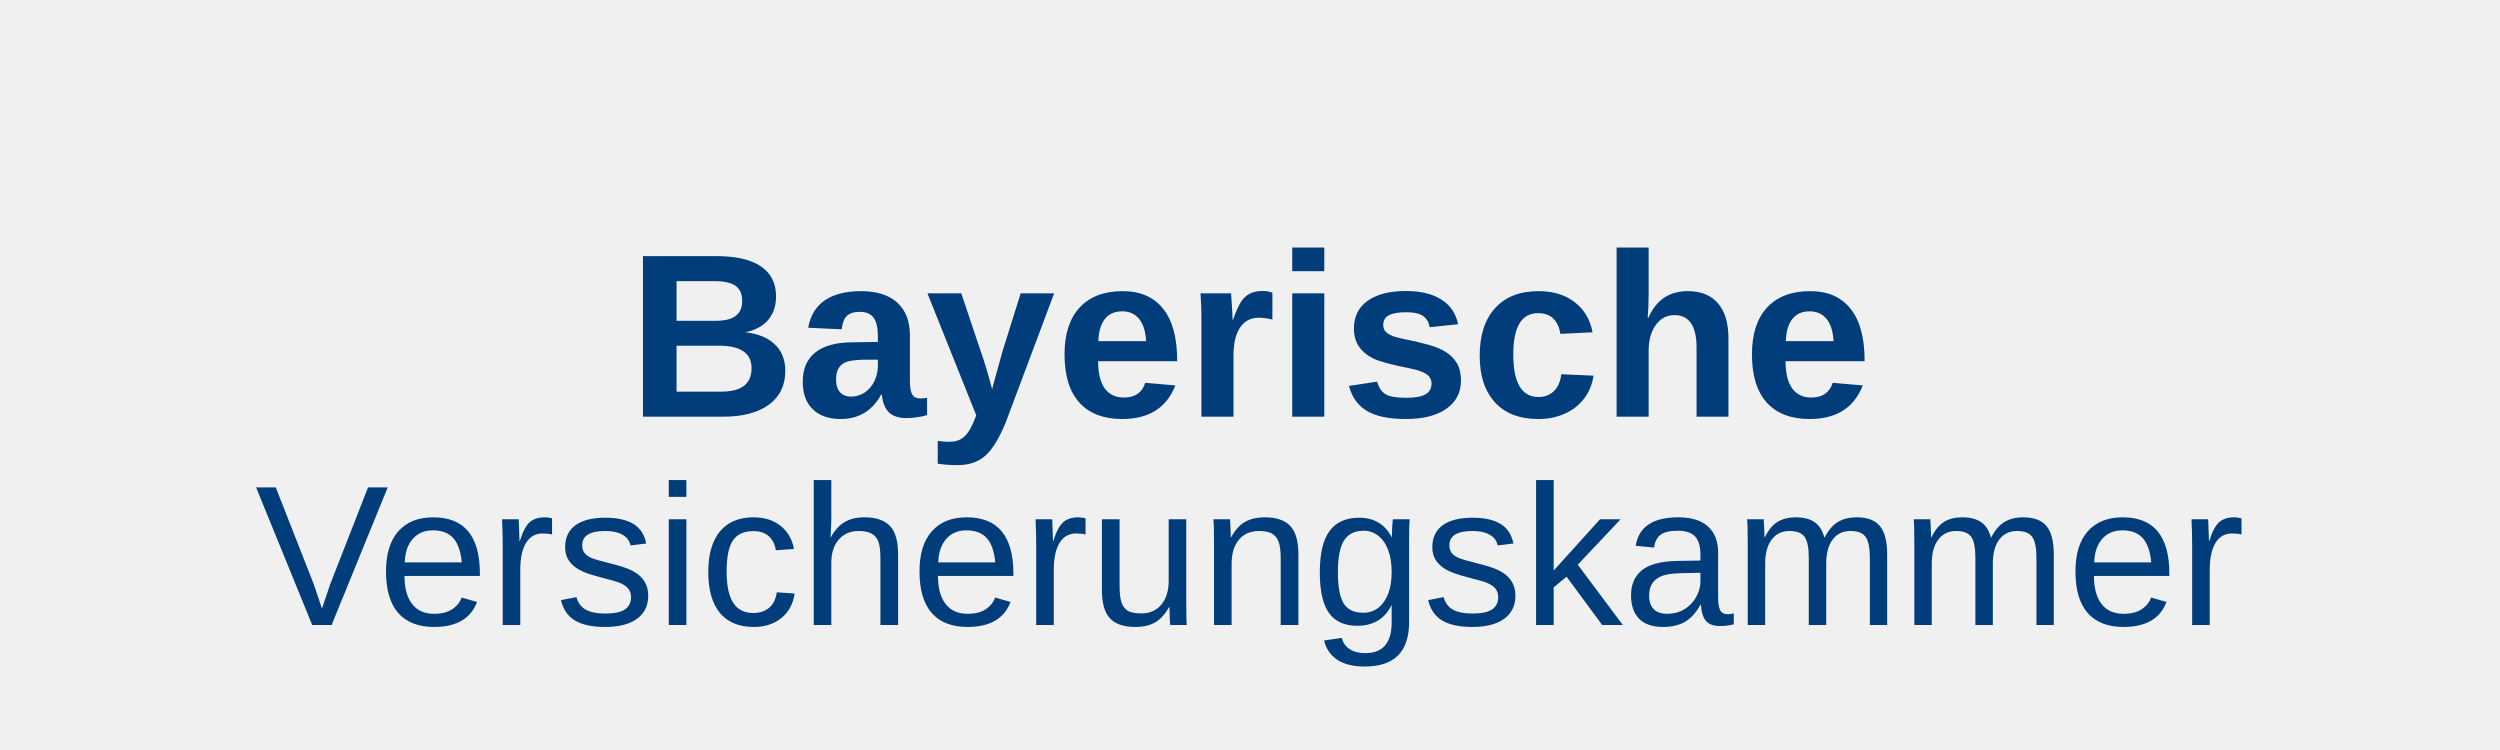
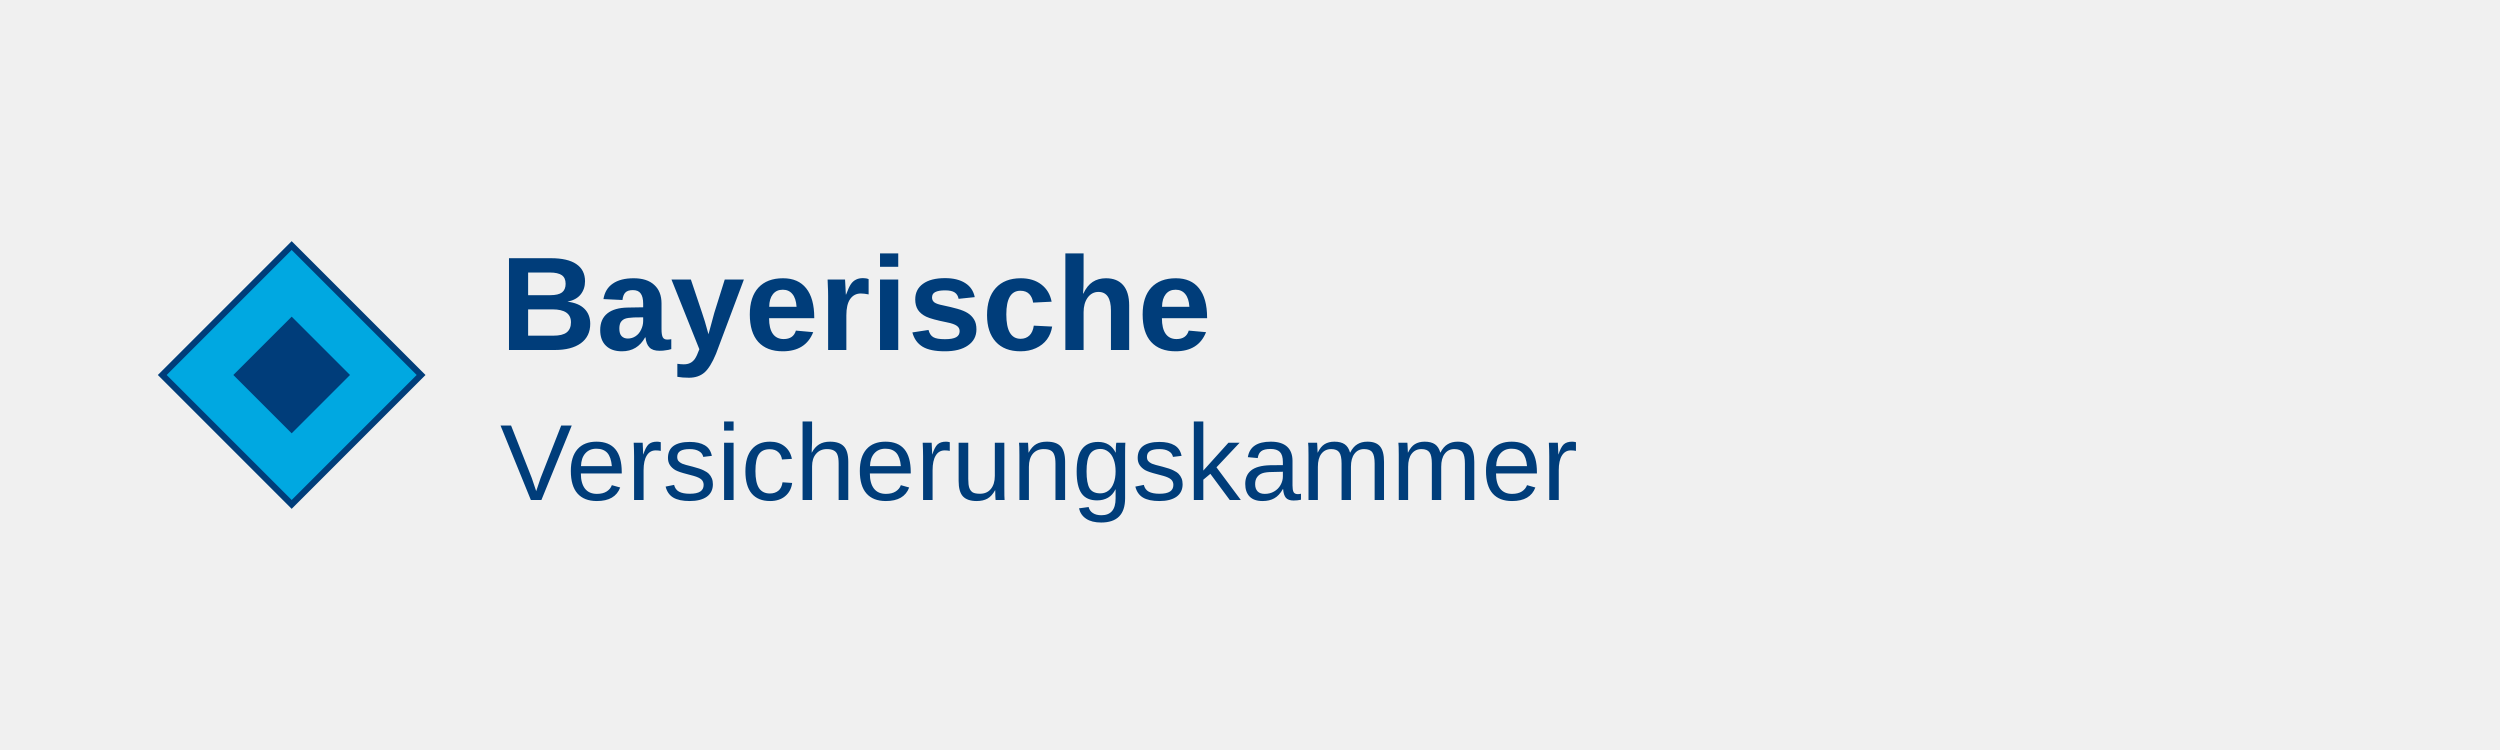
<svg xmlns="http://www.w3.org/2000/svg" width="250" height="75" viewBox="0 0 300 90">
-   <text x="150" y="50" font-family="Arial, sans-serif" font-size="28" font-weight="bold" fill="#003D7A" text-anchor="middle">Bayerische</text>
-   <text x="150" y="75" font-family="Arial, sans-serif" font-size="24" font-weight="normal" fill="#003D7A" text-anchor="middle">Versicherungskammer</text>
+   <g transform="translate(20, 15)">
+     <g>
+       <path d="M 0 30 L 15 15 L 30 30 L 15 45 Z" fill="#FFFFFF" stroke="#003D7A" stroke-width="1.5" />
+       <path d="M 15 15 L 30 30 L 15 45 L 0 30 Z" fill="#00A8E1" />
+       <path d="M 8 30 L 15 23 L 22 30 L 15 37 Z" fill="#003D7A" />
+     </g>
+     <g transform="translate(40, 15)">
+       <text x="0" y="12" font-family="Arial, sans-serif" font-size="16" font-weight="bold" fill="#003D7A">Bayerische</text>
+       <text x="0" y="30" font-family="Arial, sans-serif" font-size="13" font-weight="normal" fill="#003D7A">Versicherungskammer</text>
+     </g>
+   </g>
</svg>
